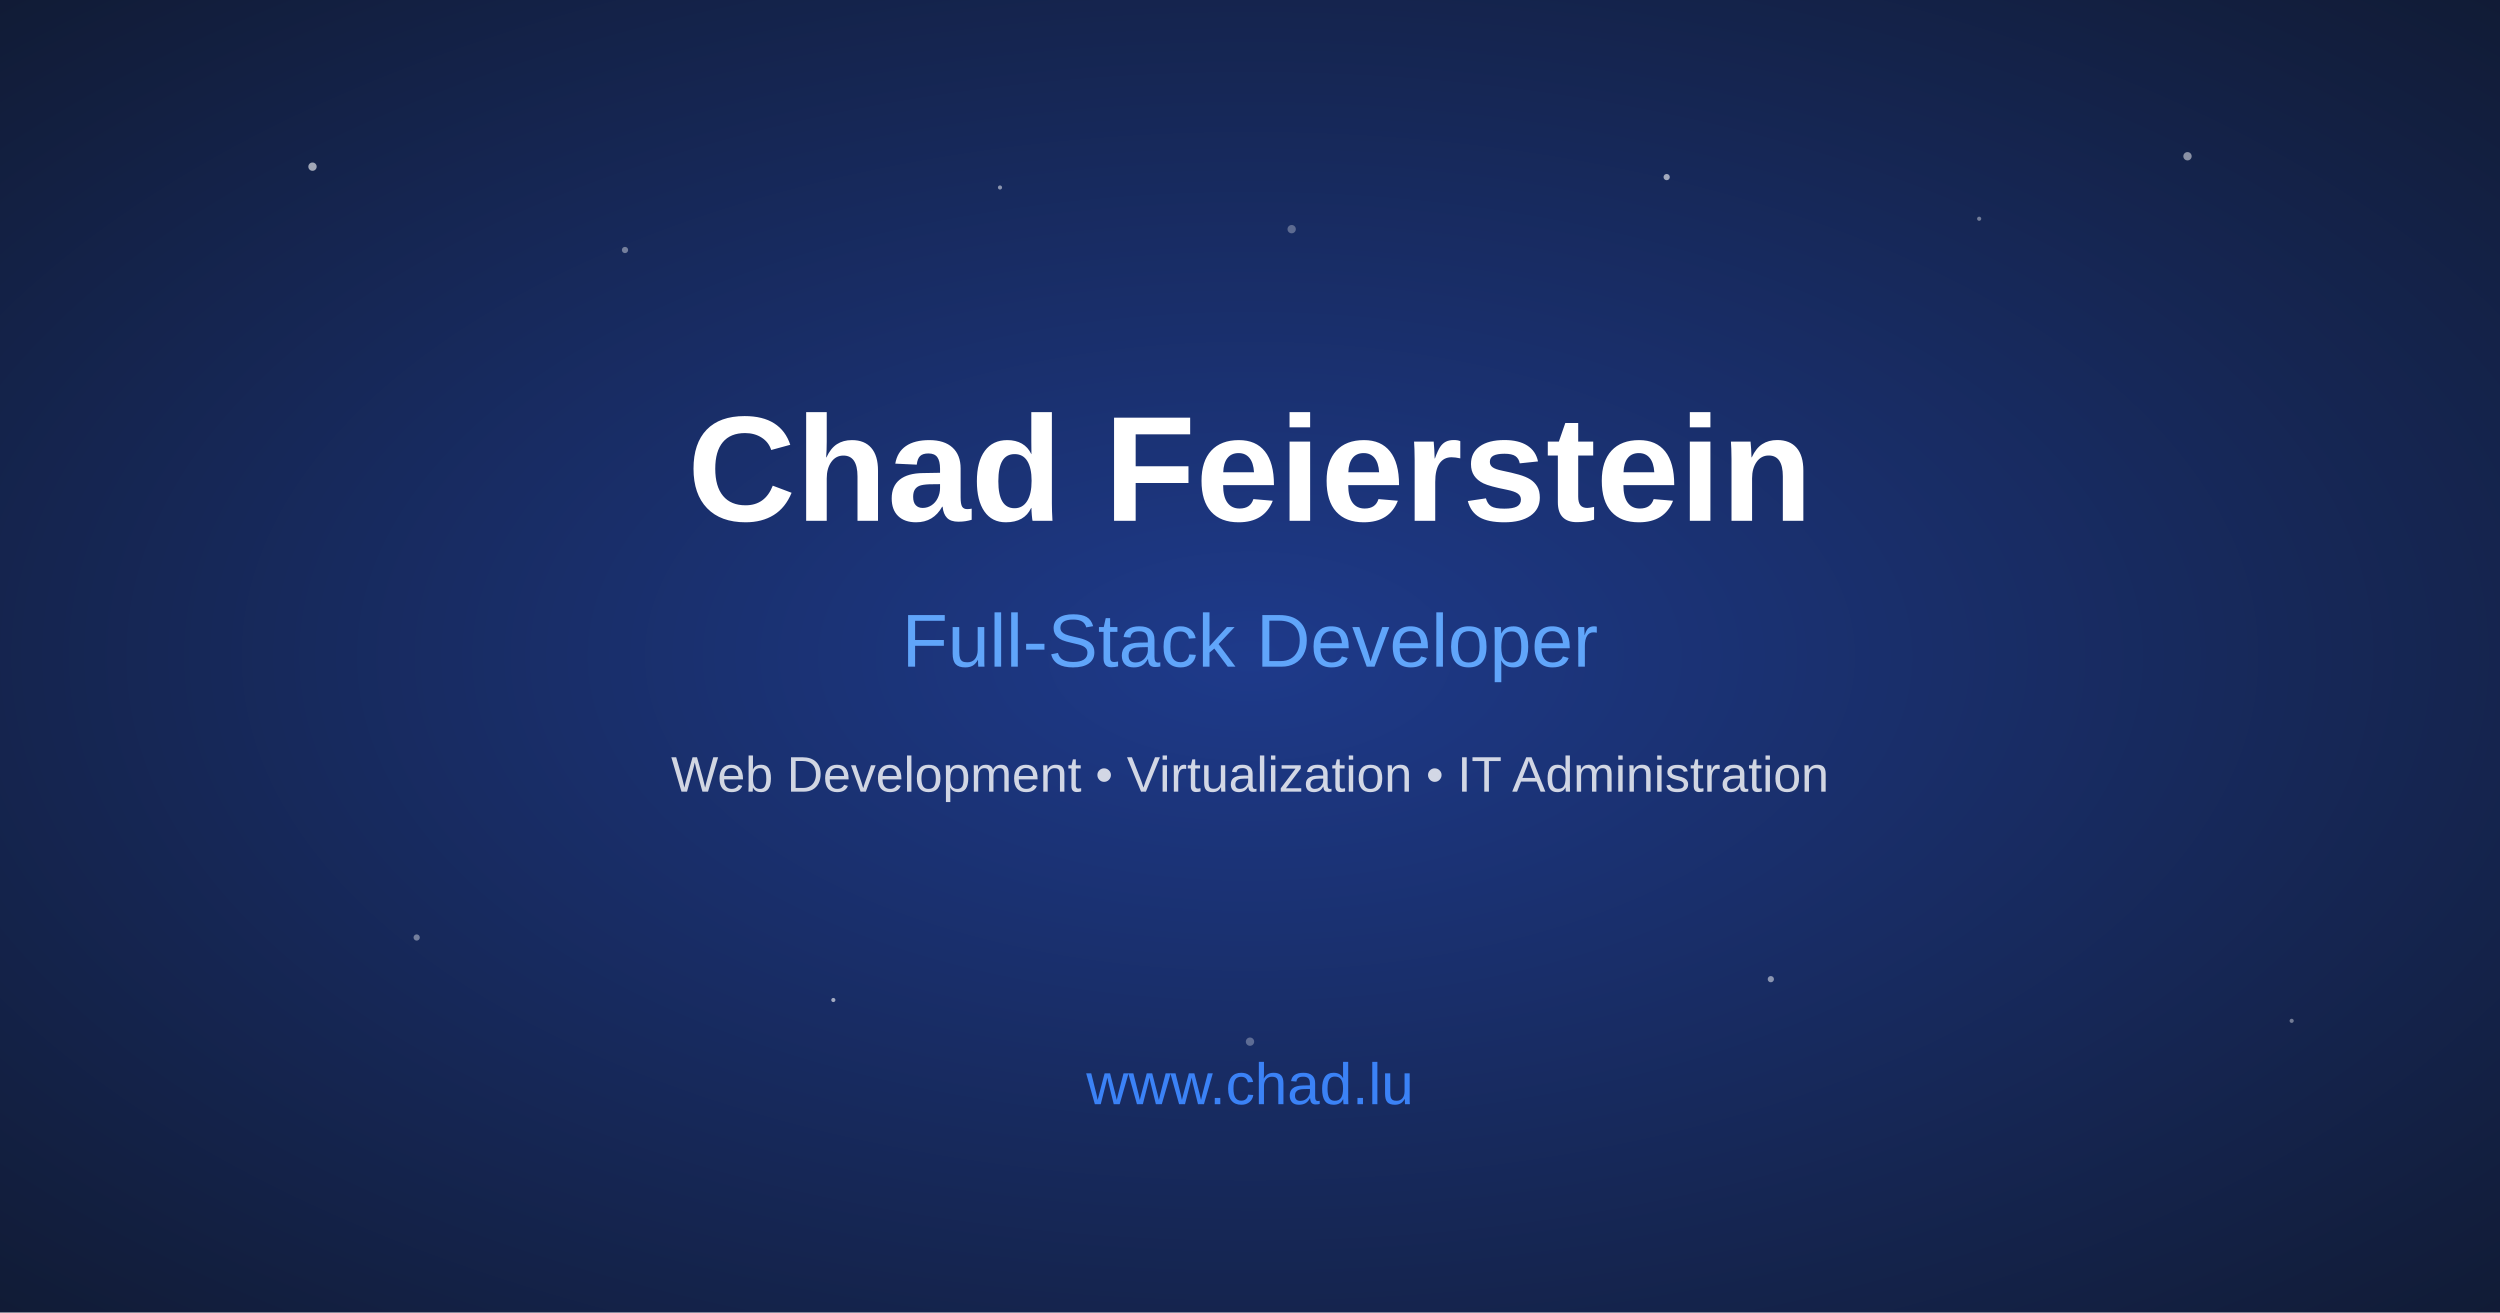
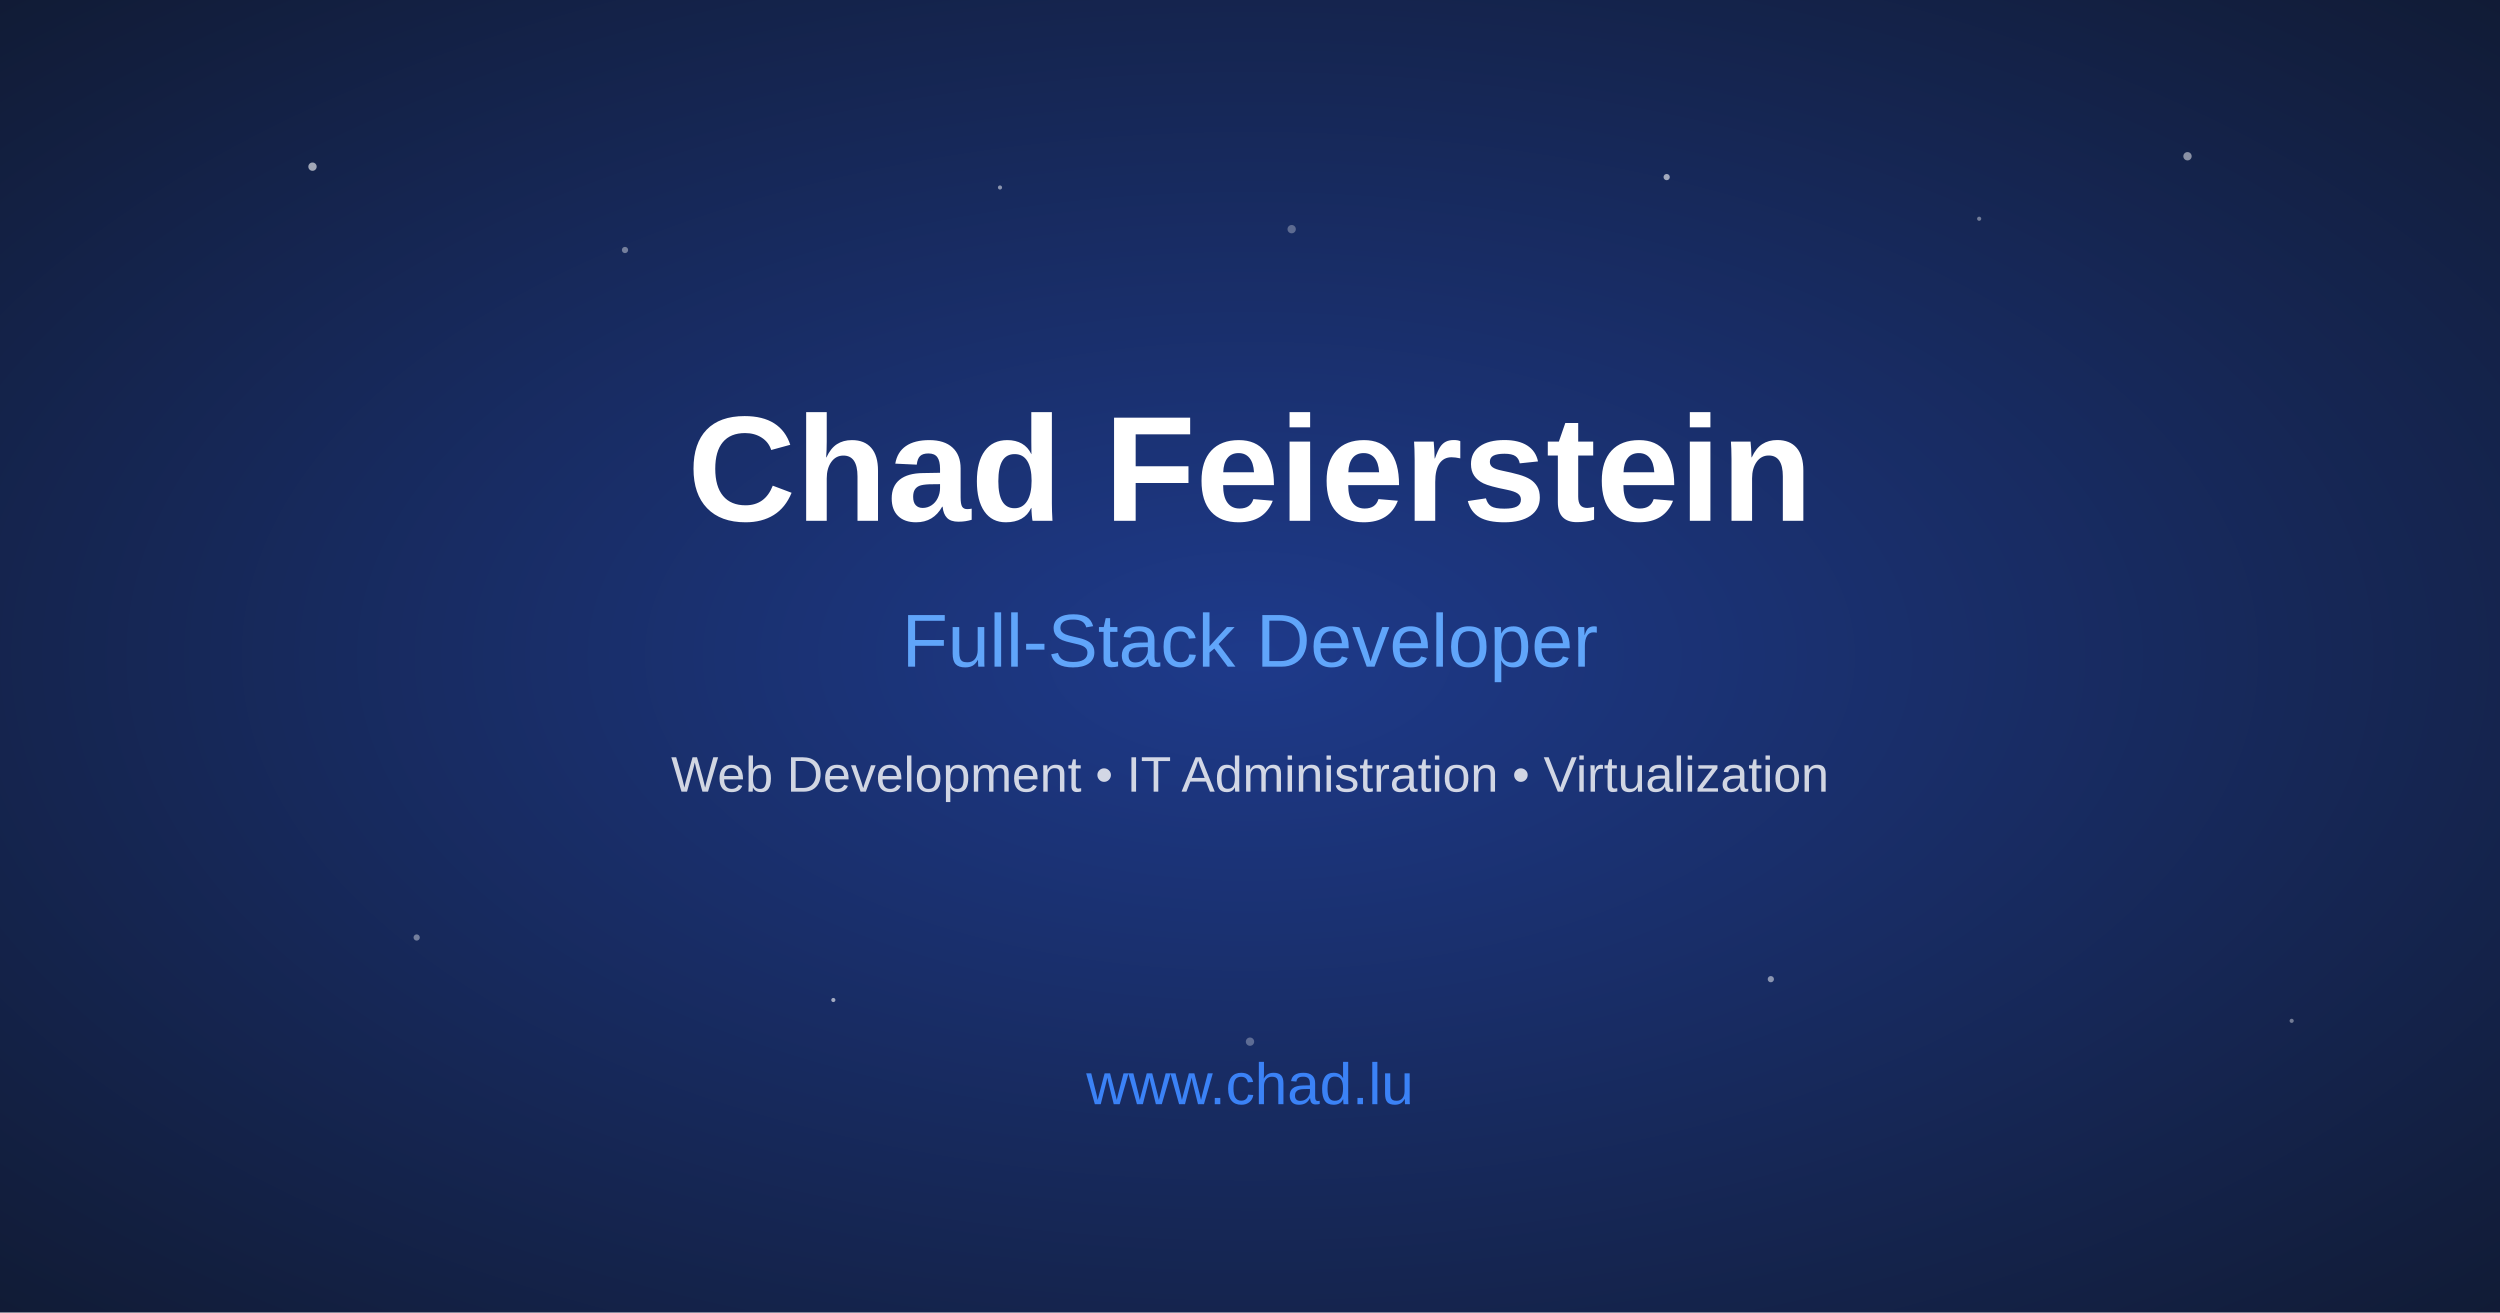
<svg xmlns="http://www.w3.org/2000/svg" width="1200" height="630" viewBox="0 0 1200 630" fill="none">
  <defs>
    <radialGradient id="bg-gradient" cx="50%" cy="50%" r="80%">
      <stop offset="0%" stop-color="#1e3a8a" />
      <stop offset="100%" stop-color="#0f172a" />
    </radialGradient>
  </defs>
  <rect width="1200" height="630" fill="url(#bg-gradient)" />
  <circle cx="150" cy="80" r="2" fill="rgba(255,255,255,0.6)" />
  <circle cx="300" cy="120" r="1.5" fill="rgba(255,255,255,0.4)" />
  <circle cx="480" cy="90" r="1" fill="rgba(255,255,255,0.5)" />
  <circle cx="620" cy="110" r="2" fill="rgba(255,255,255,0.3)" />
  <circle cx="800" cy="85" r="1.5" fill="rgba(255,255,255,0.6)" />
  <circle cx="950" cy="105" r="1" fill="rgba(255,255,255,0.4)" />
  <circle cx="1050" cy="75" r="2" fill="rgba(255,255,255,0.5)" />
  <circle cx="200" cy="450" r="1.5" fill="rgba(255,255,255,0.4)" />
  <circle cx="400" cy="480" r="1" fill="rgba(255,255,255,0.6)" />
  <circle cx="600" cy="500" r="2" fill="rgba(255,255,255,0.3)" />
  <circle cx="850" cy="470" r="1.5" fill="rgba(255,255,255,0.5)" />
  <circle cx="1100" cy="490" r="1" fill="rgba(255,255,255,0.4)" />
  <text x="600" y="250" font-family="Arial, sans-serif" font-size="72" font-weight="bold" fill="white" text-anchor="middle">
    Chad Feierstein
  </text>
  <text x="600" y="320" font-family="Arial, sans-serif" font-size="36" fill="#60a5fa" text-anchor="middle">
    Full-Stack Developer
  </text>
  <text x="600" y="380" font-family="Arial, sans-serif" font-size="24" fill="rgba(255,255,255,0.8)" text-anchor="middle">
-     Web Development • Virtualization • IT Administration
+     Web Development • IT Administration • Virtualization
  </text>
  <text x="600" y="530" font-family="Arial, sans-serif" font-size="28" fill="#3b82f6" text-anchor="middle">
    www.chad.lu
  </text>
</svg>
